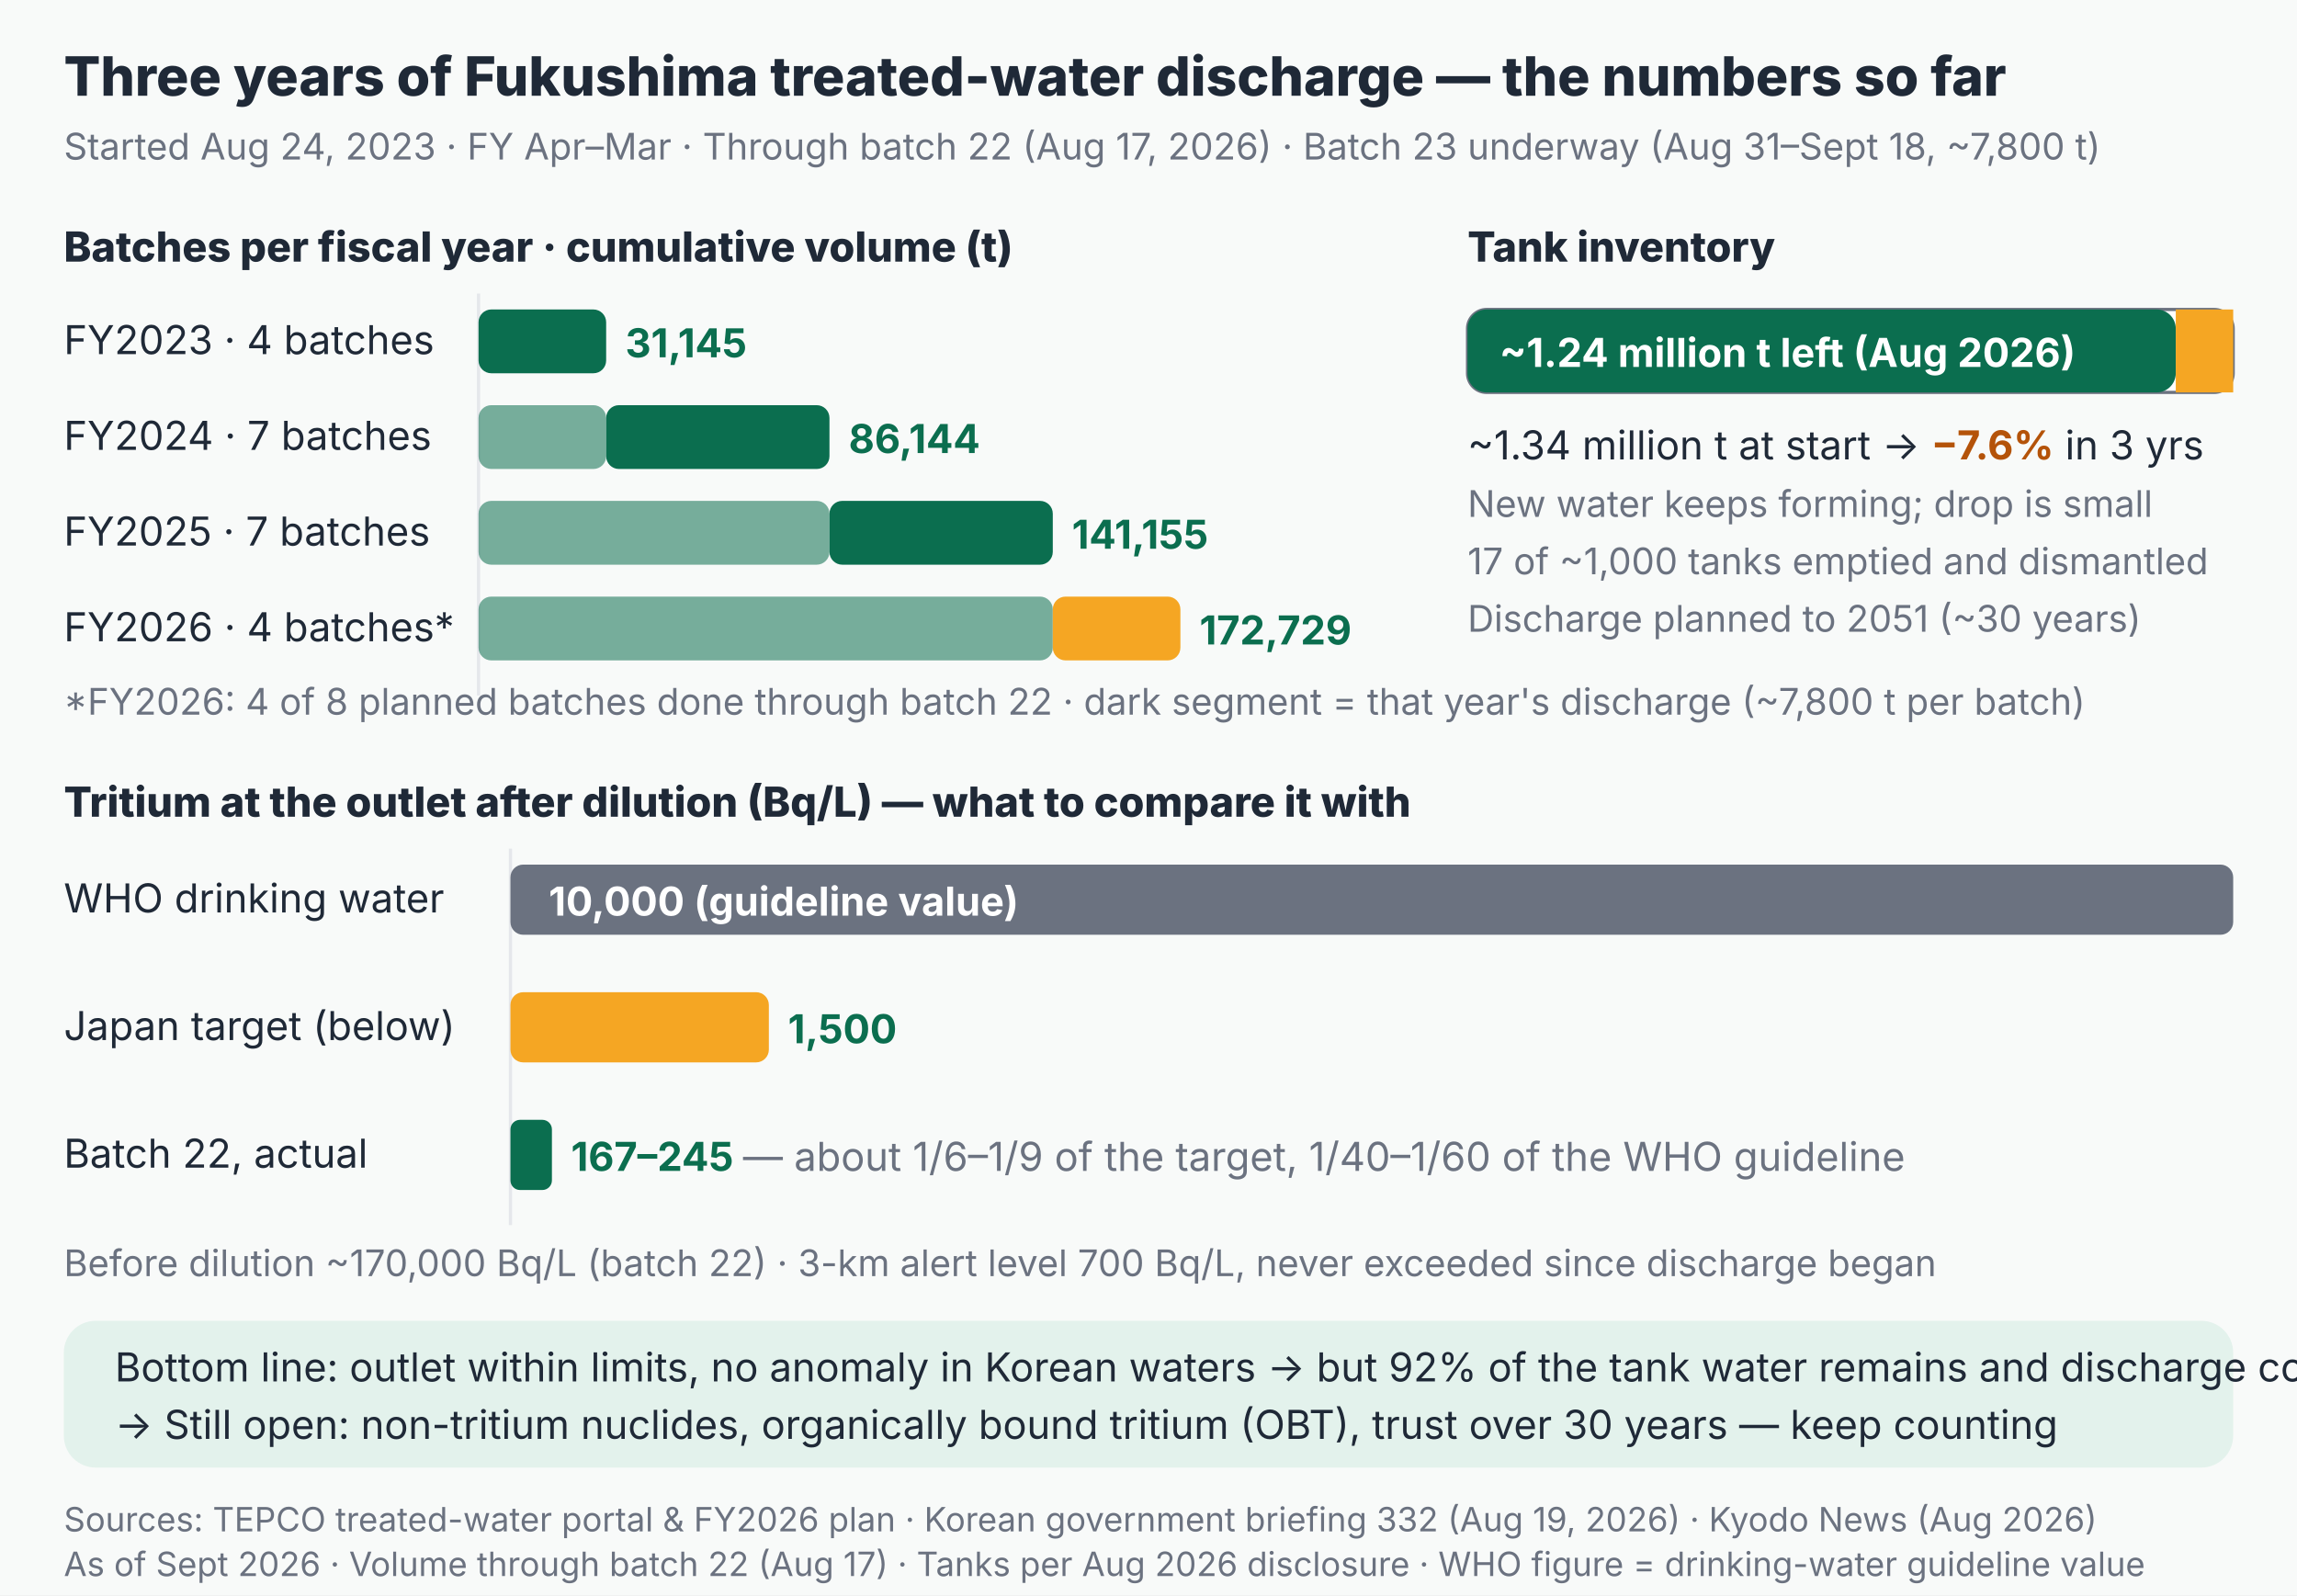
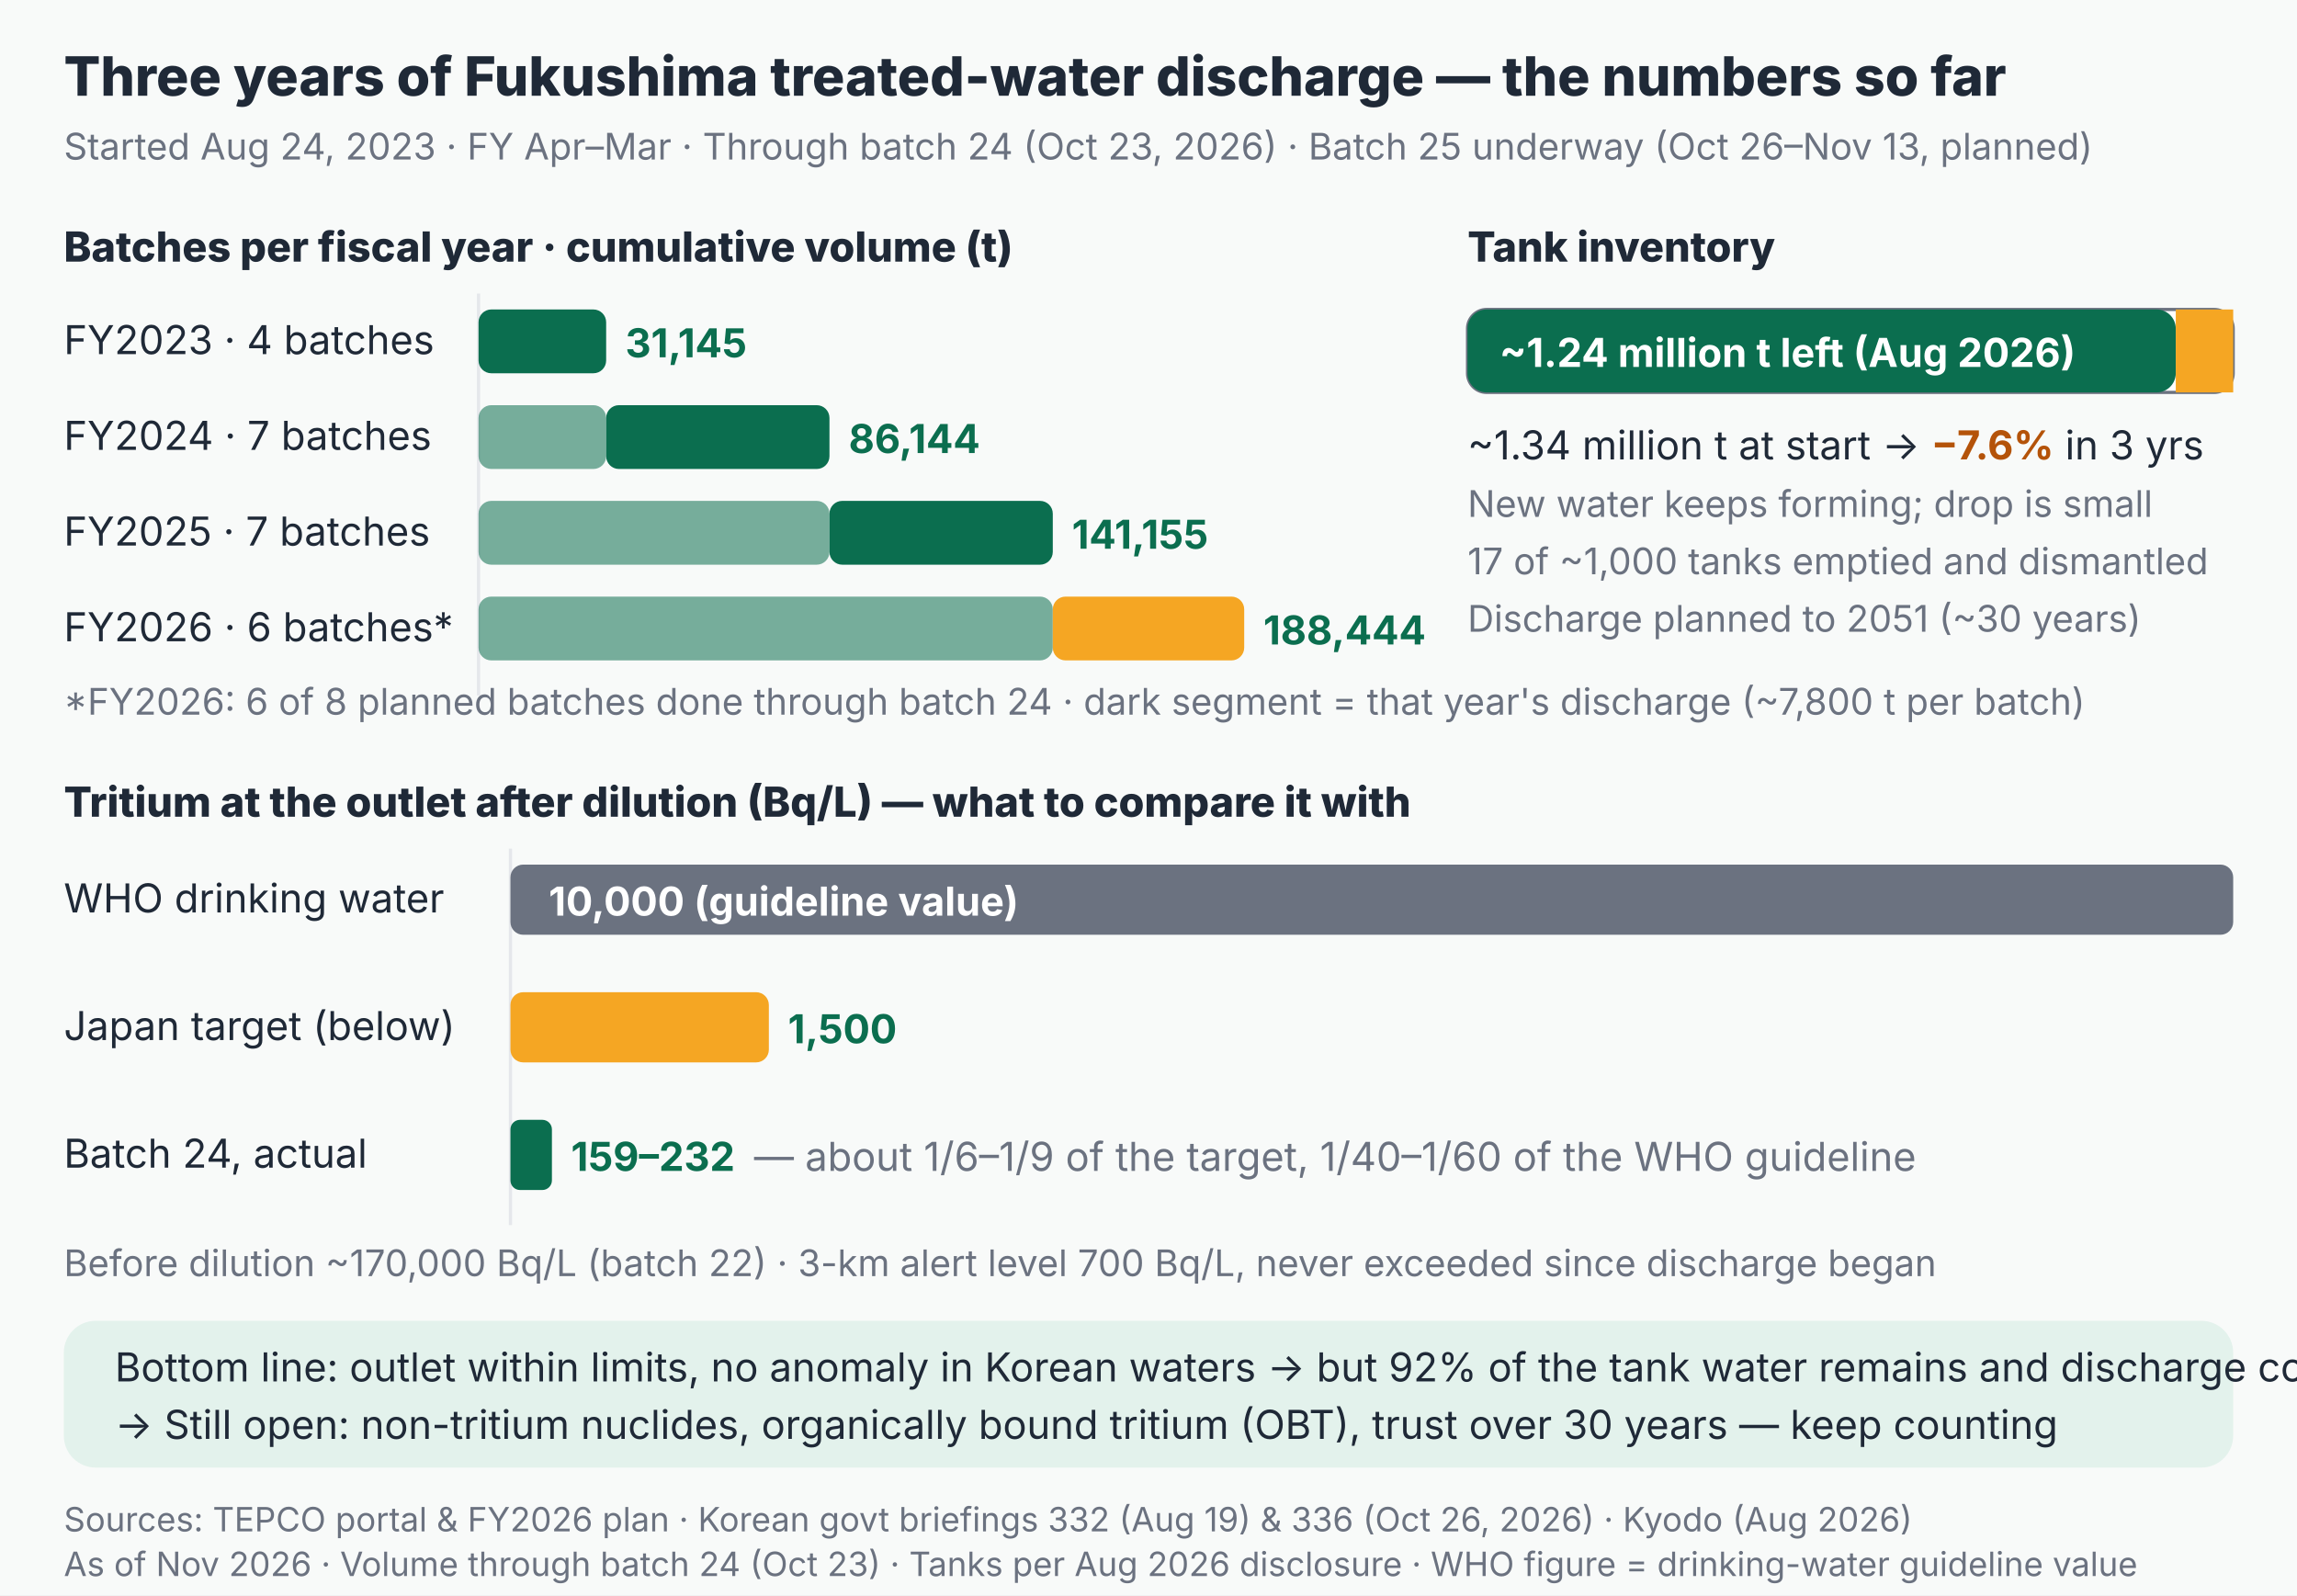
<svg xmlns="http://www.w3.org/2000/svg" viewBox="0 0 720 500" role="img" aria-labelledby="t" font-family="Inter, 'Segoe UI', Helvetica, Arial, sans-serif">
  <style>
    .title { font-size: 17px; font-weight: 800; fill: #1f2937; }
    .h { font-size: 13px; font-weight: 800; fill: #1f2937; }
    .label { font-size: 12.5px; fill: #1f2937; }
    .value { font-size: 12.5px; font-weight: 700; fill: #0b6e4f; }
    .small { font-size: 11.5px; fill: #6b7280; }
    .src { font-size: 10.5px; fill: #6b7280; }
  </style>
  <rect x="0" y="0" width="720" height="500" fill="#f8faf9" />
  <text x="20" y="30" class="title">Three years of Fukushima treated-water discharge — the numbers so far</text>
-   <text x="20" y="50" class="small">Started Aug 24, 2023 · FY Apr–Mar · Through batch 22 (Aug 17, 2026) · Batch 23 underway (Aug 31–Sept 18, ~7,800 t)</text>
+   <text x="20" y="50" class="small">Started Aug 24, 2023 · FY Apr–Mar · Through batch 24 (Oct 23, 2026) · Batch 25 underway (Oct 26–Nov 13, planned)</text>
  <text x="20" y="82" class="h">Batches per fiscal year · cumulative volume (t)</text>
  <line x1="150" y1="92" x2="150" y2="218" stroke="#e5e7eb" stroke-width="1" />
  <text x="20" y="111" class="label">FY2023 · 4 batches</text>
  <rect x="150" y="97" width="40" height="20" rx="4" fill="#0b6e4f" />
  <text x="196" y="112" class="value">31,145</text>
  <text x="20" y="141" class="label">FY2024 · 7 batches</text>
  <rect x="150" y="127" width="40" height="20" rx="4" fill="#0b6e4f" opacity="0.55" />
  <rect x="190" y="127" width="70" height="20" rx="4" fill="#0b6e4f" />
  <text x="266" y="142" class="value">86,144</text>
  <text x="20" y="171" class="label">FY2025 · 7 batches</text>
  <rect x="150" y="157" width="110" height="20" rx="4" fill="#0b6e4f" opacity="0.55" />
  <rect x="260" y="157" width="70" height="20" rx="4" fill="#0b6e4f" />
  <text x="336" y="172" class="value">141,155</text>
-   <text x="20" y="201" class="label">FY2026 · 4 batches*</text>
+   <text x="20" y="201" class="label">FY2026 · 6 batches*</text>
  <rect x="150" y="187" width="180" height="20" rx="4" fill="#0b6e4f" opacity="0.55" />
-   <rect x="330" y="187" width="40" height="20" rx="4" fill="#f5a623" />
-   <text x="376" y="202" class="value">172,729</text>
-   <text x="20" y="224" class="small">*FY2026: 4 of 8 planned batches done through batch 22 · dark segment = that year's discharge (~7,800 t per batch)</text>
+   <rect x="330" y="187" width="60" height="20" rx="4" fill="#f5a623" />
+   <text x="396" y="202" class="value">188,444</text>
+   <text x="20" y="224" class="small">*FY2026: 6 of 8 planned batches done through batch 24 · dark segment = that year's discharge (~7,800 t per batch)</text>
  <text x="460" y="82" class="h">Tank inventory</text>
  <rect x="460" y="97" width="240" height="26" rx="6" fill="#ffffff" stroke="#6b7280" stroke-width="1" />
  <rect x="460" y="97" width="222" height="26" rx="6" fill="#0b6e4f" />
  <rect x="682" y="97" width="18" height="26" fill="#f5a623" />
  <text x="470" y="115" style="font-size:12.5px; font-weight:700; fill:#fff">~1.24 million t left (Aug 2026)</text>
  <text x="460" y="144" class="label">~1.34 million t at start → <tspan font-weight="700" fill="#b45309">−7.6%</tspan> in 3 yrs</text>
  <text x="460" y="162" class="small">New water keeps forming; drop is small</text>
  <text x="460" y="180" class="small">17 of ~1,000 tanks emptied and dismantled</text>
  <text x="460" y="198" class="small">Discharge planned to 2051 (~30 years)</text>
  <text x="20" y="256" class="h">Tritium at the outlet after dilution (Bq/L) — what to compare it with</text>
  <line x1="160" y1="266" x2="160" y2="384" stroke="#e5e7eb" stroke-width="1" />
  <text x="20" y="286" class="label">WHO drinking water</text>
  <rect x="160" y="271" width="540" height="22" rx="4" fill="#6b7280" />
  <text x="172" y="287" style="font-size:12.5px; font-weight:700; fill:#fff">10,000 (guideline value)</text>
  <text x="20" y="326" class="label">Japan target (below)</text>
  <rect x="160" y="311" width="81" height="22" rx="4" fill="#f5a623" />
  <text x="247" y="327" class="value">1,500</text>
-   <text x="20" y="366" class="label">Batch 22, actual</text>
+   <text x="20" y="366" class="label">Batch 24, actual</text>
  <rect x="160" y="351" width="13" height="22" rx="3" fill="#0b6e4f" />
-   <text x="179" y="367" class="value">167–245 <tspan font-weight="400" fill="#6b7280">— about 1/6–1/9 of the target, 1/40–1/60 of the WHO guideline</tspan>
+   <text x="179" y="367" class="value">159–232<tspan dx="6" font-weight="400" fill="#6b7280">— about 1/6–1/9 of the target, 1/40–1/60 of the WHO guideline</tspan>
  </text>
  <text x="20" y="400" class="small">Before dilution ~170,000 Bq/L (batch 22) · 3-km alert level 700 Bq/L, never exceeded since discharge began</text>
  <rect x="20" y="414" width="680" height="46" fill="#e3f2ec" rx="10" />
  <text x="36" y="433" class="label" font-size="12">Bottom line: outlet within limits, no anomaly in Korean waters → but 92% of the tank water remains and discharge continues</text>
  <text x="36" y="451" class="label" font-size="12">→ Still open: non-tritium nuclides, organically bound tritium (OBT), trust over 30 years — keep counting</text>
-   <text x="20" y="480" class="src">Sources: TEPCO treated-water portal &amp; FY2026 plan · Korean government briefing 332 (Aug 19, 2026) · Kyodo News (Aug 2026)</text>
-   <text x="20" y="494" class="src">As of Sept 2026 · Volume through batch 22 (Aug 17) · Tanks per Aug 2026 disclosure · WHO figure = drinking-water guideline value</text>
+   <text x="20" y="480" class="src">Sources: TEPCO portal &amp; FY2026 plan · Korean govt briefings 332 (Aug 19) &amp; 336 (Oct 26, 2026) · Kyodo (Aug 2026)</text>
+   <text x="20" y="494" class="src">As of Nov 2026 · Volume through batch 24 (Oct 23) · Tanks per Aug 2026 disclosure · WHO figure = drinking-water guideline value</text>
</svg>
